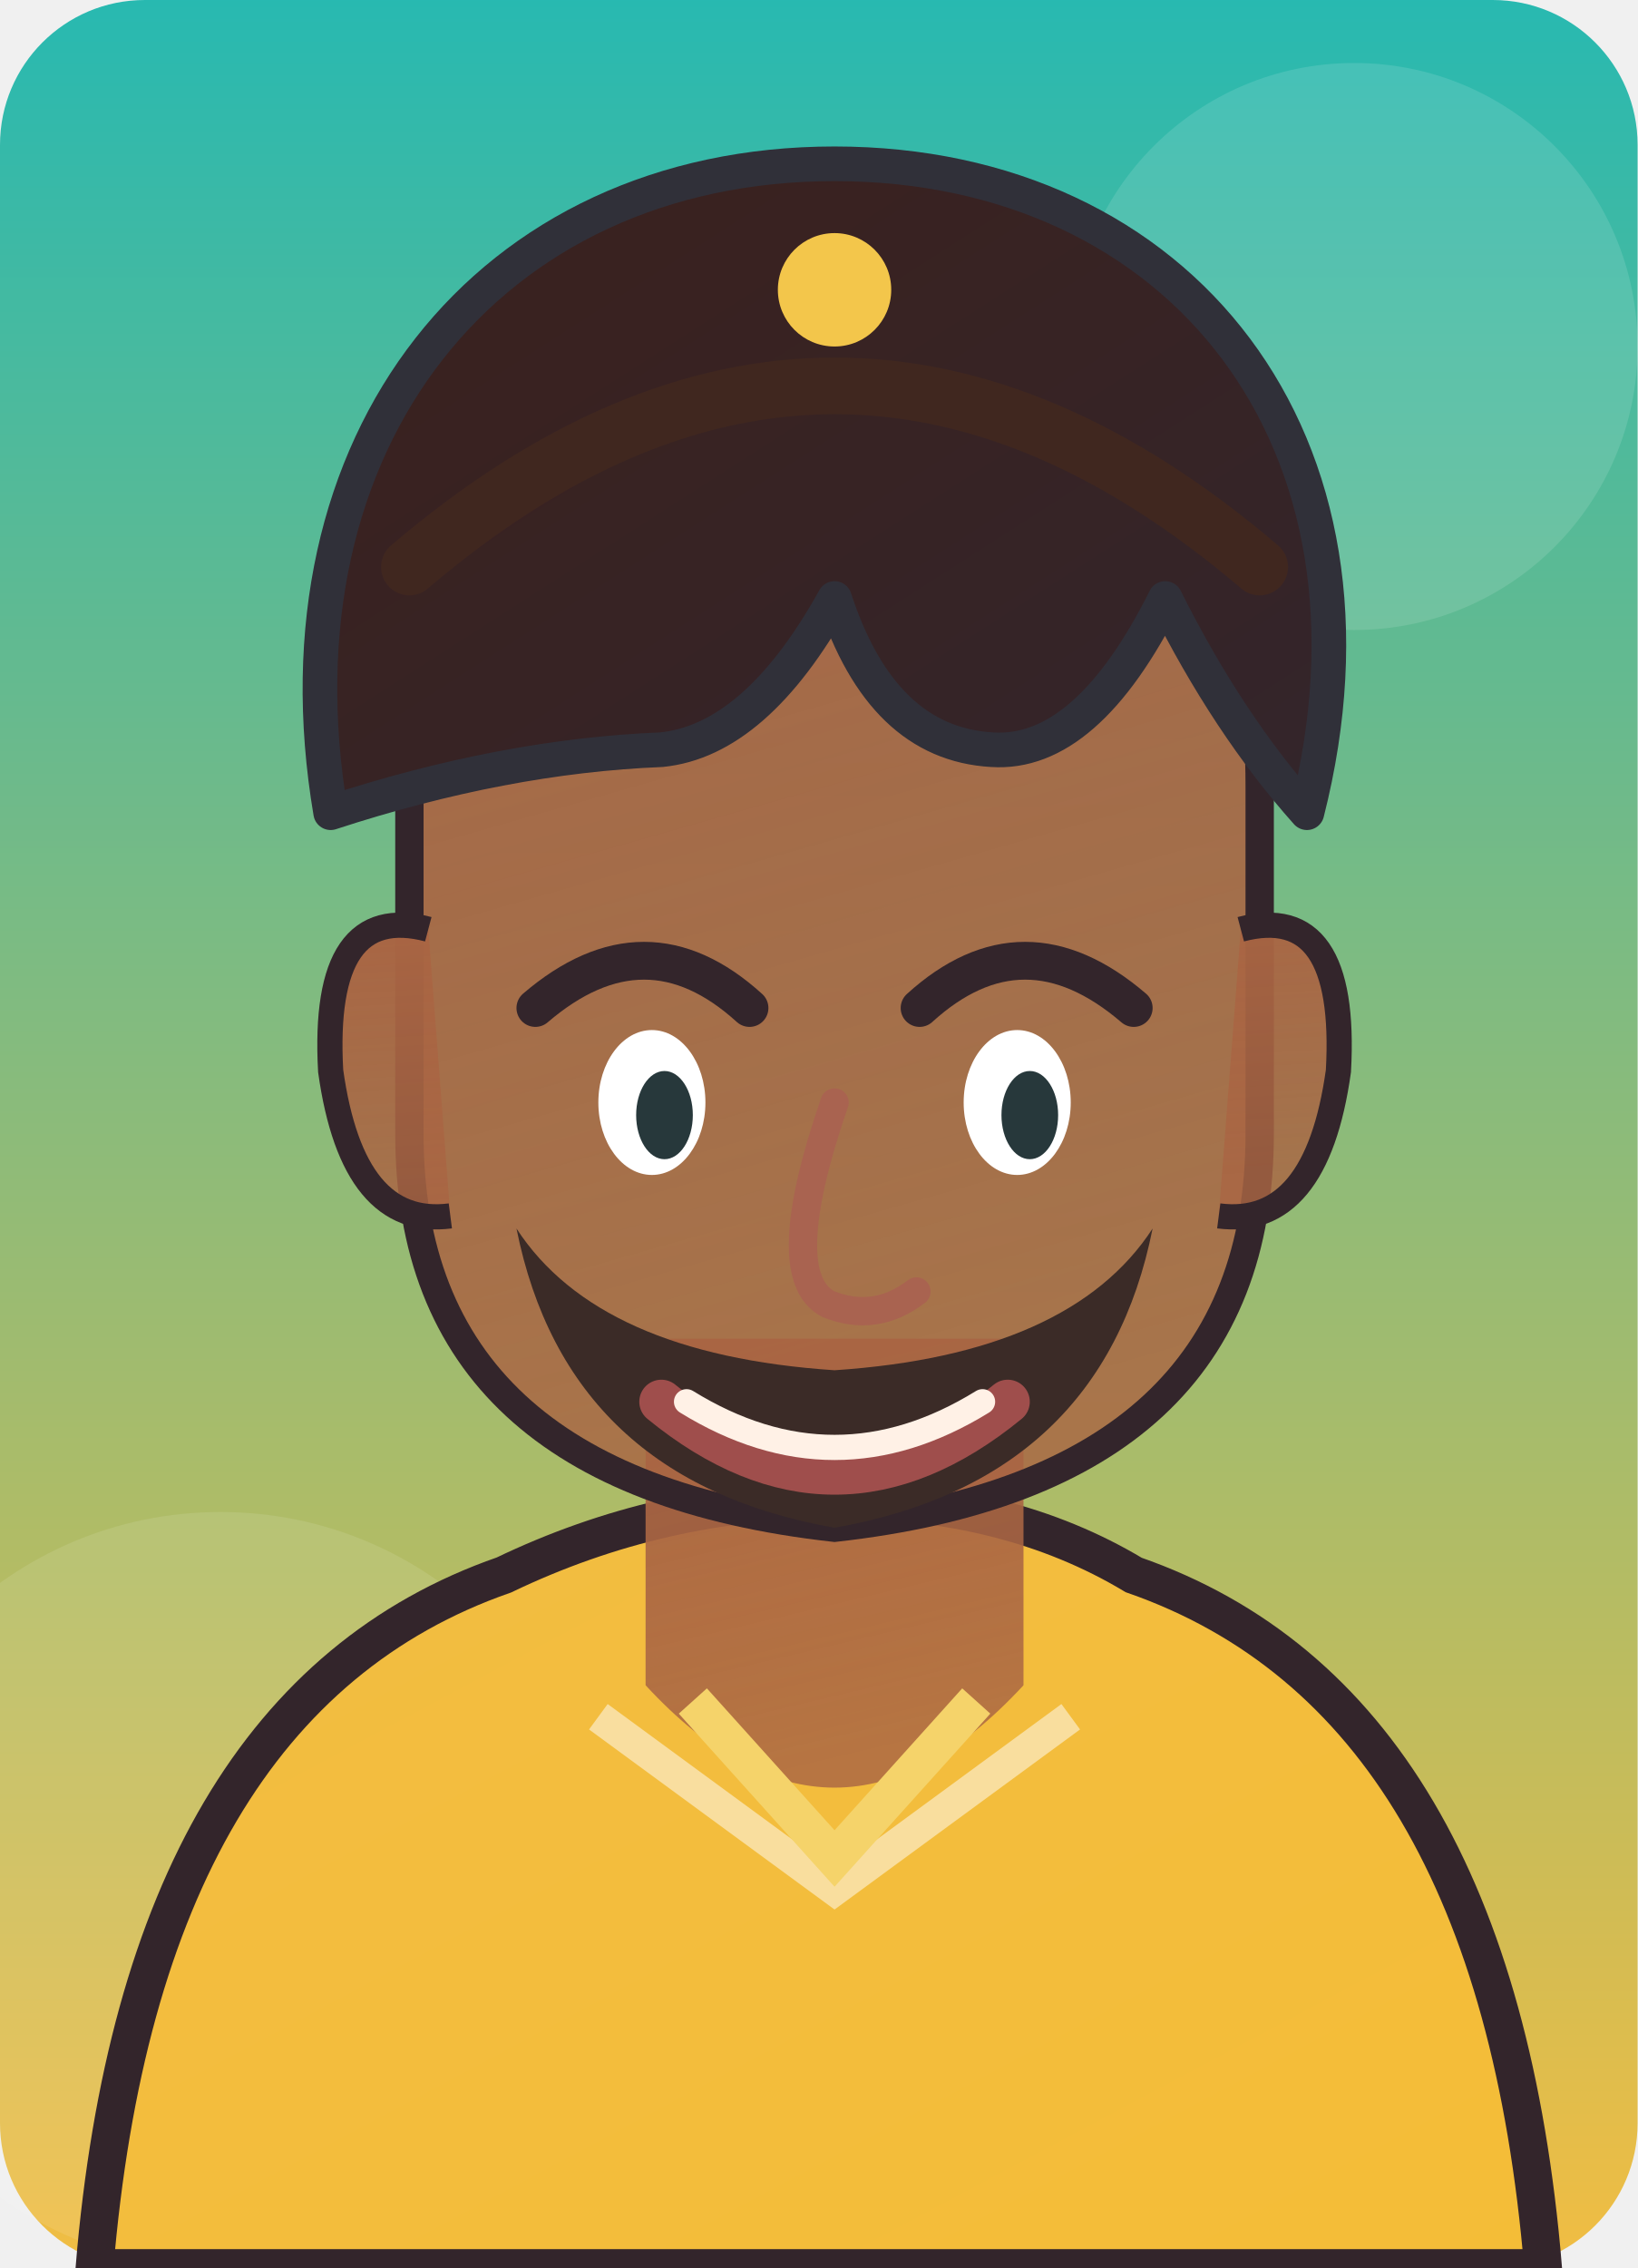
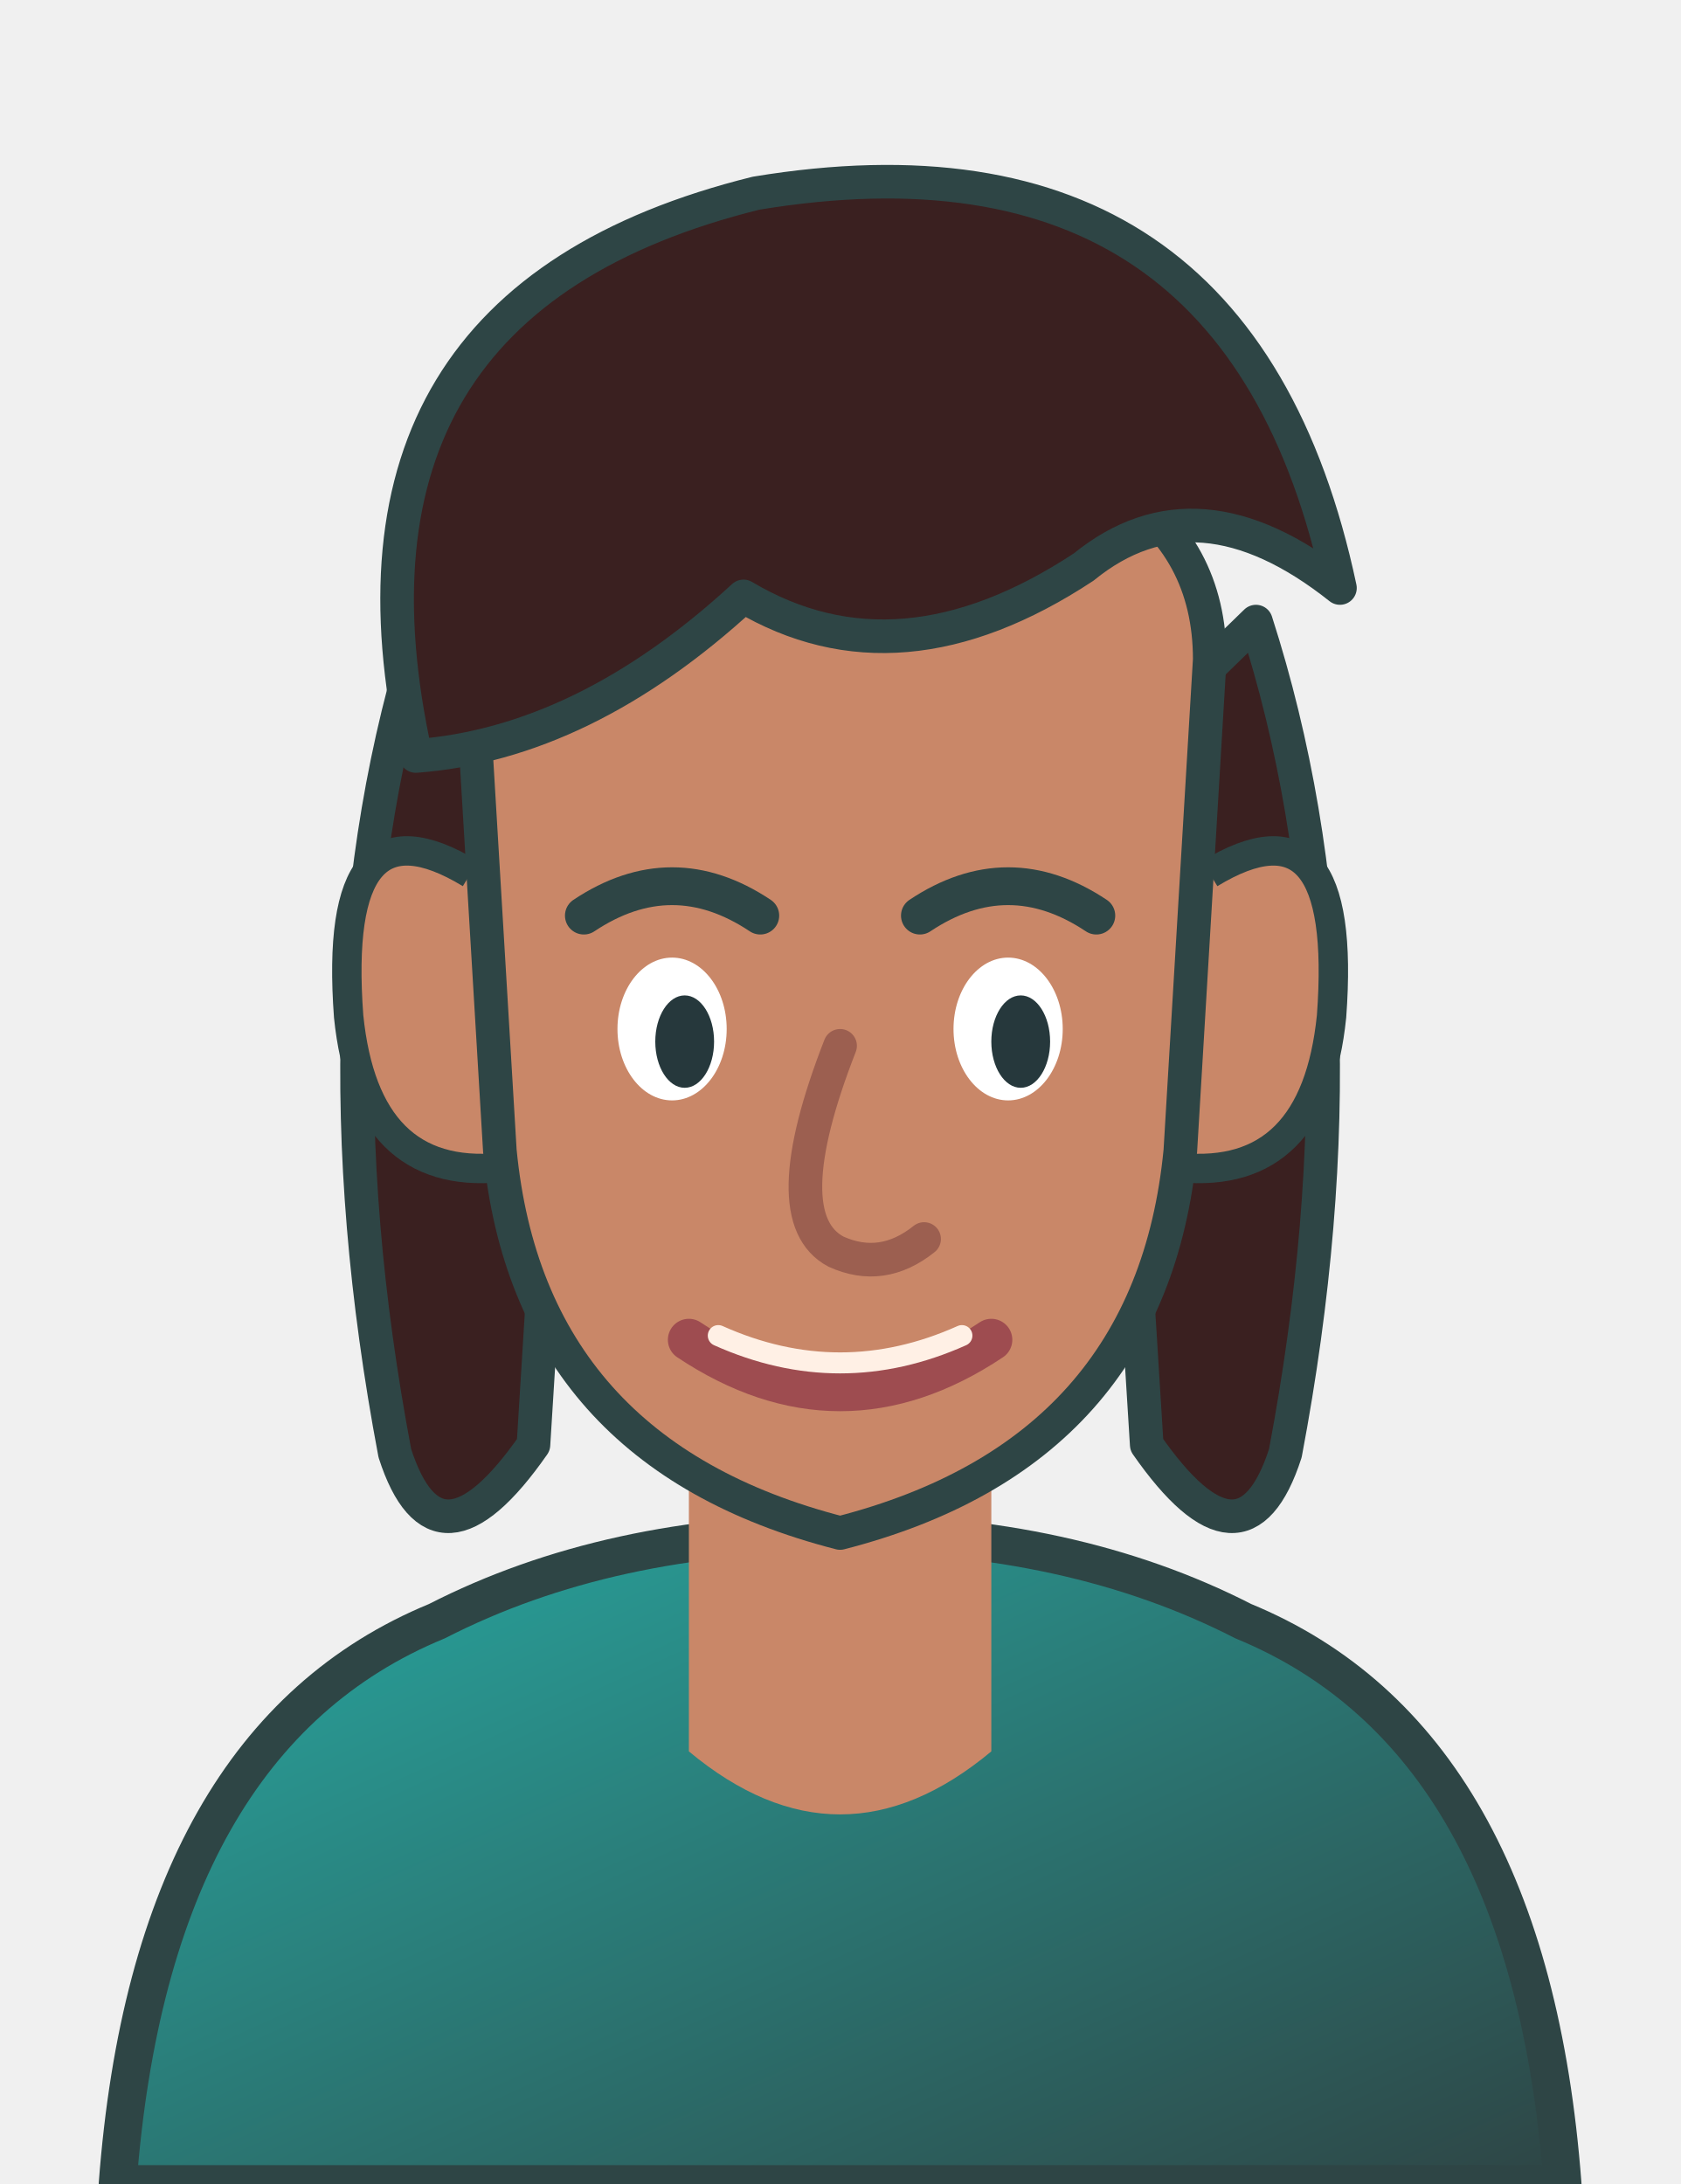
- <svg xmlns="http://www.w3.org/2000/svg" viewBox="0 0 520 720" role="img" aria-labelledby="title desc">
+ <svg xmlns="http://www.w3.org/2000/svg" viewBox="0 0 400 520" role="img" aria-labelledby="title desc">
  <defs>
-     <linearGradient id="bg" x2="0" y2="1">
-       <stop stop-color="#27b9b1" />
-       <stop offset="1" stop-color="#f2bd42" />
+     <linearGradient id="skin" x1="0" y1="0" x2=".15" y2="1">
+       <stop stop-color="#c98768" />
+       <stop offset="1" stop-color="#c98768" />
    </linearGradient>
-     <linearGradient id="skin" x2=".2" y2="1">
-       <stop stop-color="#a96543" />
-       <stop offset="1" stop-color="#a96543" stop-opacity=".82" />
-     </linearGradient>
-     <linearGradient id="shirt" x2="1" y2="1">
-       <stop stop-color="#f2bd42" />
-       <stop offset="1" stop-color="#f4bd37" />
-     </linearGradient>
-     <linearGradient id="hair" x2="1" y2="1">
-       <stop stop-color="#3b211d" />
-       <stop offset="1" stop-color="#33252b" />
+     <linearGradient id="shirt" x1="0" y1="0" x2="1" y2="1">
+       <stop stop-color="#27a9a2" />
+       <stop offset="1" stop-color="#2e4545" />
    </linearGradient>
  </defs>
-   <rect width="520" height="720" rx="46" fill="url(#bg)" />
-   <circle cx="430" cy="110" r="90" fill="#fff" opacity=".12" />
-   <circle cx="70" cy="600" r="120" fill="#fff" opacity=".1" />
-   <path d="M30 720 Q45 540 160 500 Q210 476 265 476 Q320 476 360 500 Q475 540 490 720Z" fill="url(#shirt)" stroke="#33252b" stroke-width="12" />
-   <path d="M205 425h120v110q-60 65-120 0Z" fill="url(#skin)" />
-   <path d="M130 250 Q130 105 265 100 Q400 105 400 250 V360 Q400 470 265 485 Q130 470 130 360Z" fill="url(#skin)" stroke="#33252b" stroke-width="9" />
-   <path d="M105 258 C85 140 155 52 265 52 C375 52 445 140 415 258 Q390 230 370 190 Q345 240 315 238 Q280 236 265 190 Q240 235 210 238 Q160 240 105 258Z" fill="url(#hair)" stroke="#303039" stroke-width="11" stroke-linejoin="round" />
-   <path d="M136 295 Q102 286 105 340 Q112 390 143 386 M394 295 Q428 286 425 340 Q418 390 387 386" fill="url(#skin)" stroke="#33252b" stroke-width="8" />
-   <path d="M170 320 Q205 290 238 320 M292 320 Q325 290 360 320" fill="none" stroke="#33252b" stroke-width="12" stroke-linecap="round" />
-   <ellipse cx="207" cy="350" rx="17" ry="23" fill="#fff" />
-   <ellipse cx="323" cy="350" rx="17" ry="23" fill="#fff" />
-   <ellipse cx="211" cy="354" rx="9" ry="14" fill="#27383b" />
-   <ellipse cx="327" cy="354" rx="9" ry="14" fill="#27383b" />
-   <path d="M265 350 Q246 405 263 414 Q278 420 291 410" fill="none" stroke="#a96350" stroke-width="9" stroke-linecap="round" />
-   <path d="M164 390 Q180 470 265 485 Q350 470 366 390 Q340 430 265 435 Q190 430 164 390Z" fill="#3b2b27" />
-   <path d="M210 445 Q265 490 320 445" fill="none" stroke="#9f4e4c" stroke-width="14" stroke-linecap="round" />
-   <path d="M218 445 Q265 474 312 445" fill="none" stroke="#fff1e6" stroke-width="8" stroke-linecap="round" />
-   <path d="M130 180 Q265 65 400 180" fill="none" stroke="#40271f" stroke-width="18" stroke-linecap="round" />
-   <circle cx="265" cy="92" r="18" fill="#f3c64b" />
-   <path d="M190 545 L265 600 L340 545" fill="none" stroke="#fff" stroke-width="10" opacity=".5" />
-   <path d="M220 540 L265 590 L310 540" fill="none" stroke="#f5d36a" stroke-width="12" />
+   <path d="M28 520 Q36 414 104 386 Q145 365 200 365 Q255 365 296 386 Q364 414 372 520Z" fill="url(#shirt)" stroke="#2e4545" stroke-width="9" stroke-linejoin="round" />
+   <path d="M164 350 L164 417 Q200 447 236 417 L236 350Z" fill="url(#skin)" />
+   <g fill="#3a2020" stroke="#2e4545" stroke-width="8" stroke-linejoin="round">
+     <path d="M101 148 Q73 235 94 346 Q104 377 127 344 L137 183Z M299 148 Q327 235 306 346 Q296 377 273 344 L263 183Z" />
+   </g>
+   <path d="M112 208 Q79 188 83 242 Q87 281 119 278 M288 208 Q321 188 317 242 Q313 281 281 278" fill="url(#skin)" stroke="#2e4545" stroke-width="7" />
+   <path d="M112 157 Q112 104 200 100 Q288 104 288 157 L281 274 Q274 346 200 365 Q126 346 119 274Z" fill="url(#skin)" stroke="#2e4545" stroke-width="8" stroke-linejoin="round" />
+   <g fill="#3a2020" stroke="#2e4545" stroke-width="8" stroke-linejoin="round">
+     <path d="M99 180 Q75 72 180 46 Q295 27 319 140 Q285 113 258 135 Q214 164 177 142 Q139 177 99 180Z" />
+   </g>
+   <path d="M139 218 Q160 204 181 218 M219 218 Q240 204 261 218" fill="none" stroke="#2e4545" stroke-width="9" stroke-linecap="round" />
+   <ellipse cx="160" cy="245" rx="13" ry="17" fill="#fff" />
+   <ellipse cx="240" cy="245" rx="13" ry="17" fill="#fff" />
+   <ellipse cx="163" cy="248" rx="7" ry="11" fill="#26383c" />
+   <ellipse cx="243" cy="248" rx="7" ry="11" fill="#26383c" />
+   <path d="M200 249 Q184 290 199 298 Q210 303 220 295" fill="none" stroke="#9c5f50" stroke-width="8" stroke-linecap="round" />
+   <path d="M164 319 Q200 343 236 319" fill="none" stroke="#9e4c50" stroke-width="10" stroke-linecap="round" />
+   <path d="M171 318 Q200 331 229 318" fill="none" stroke="#fff0e5" stroke-width="5" stroke-linecap="round" />
</svg>
